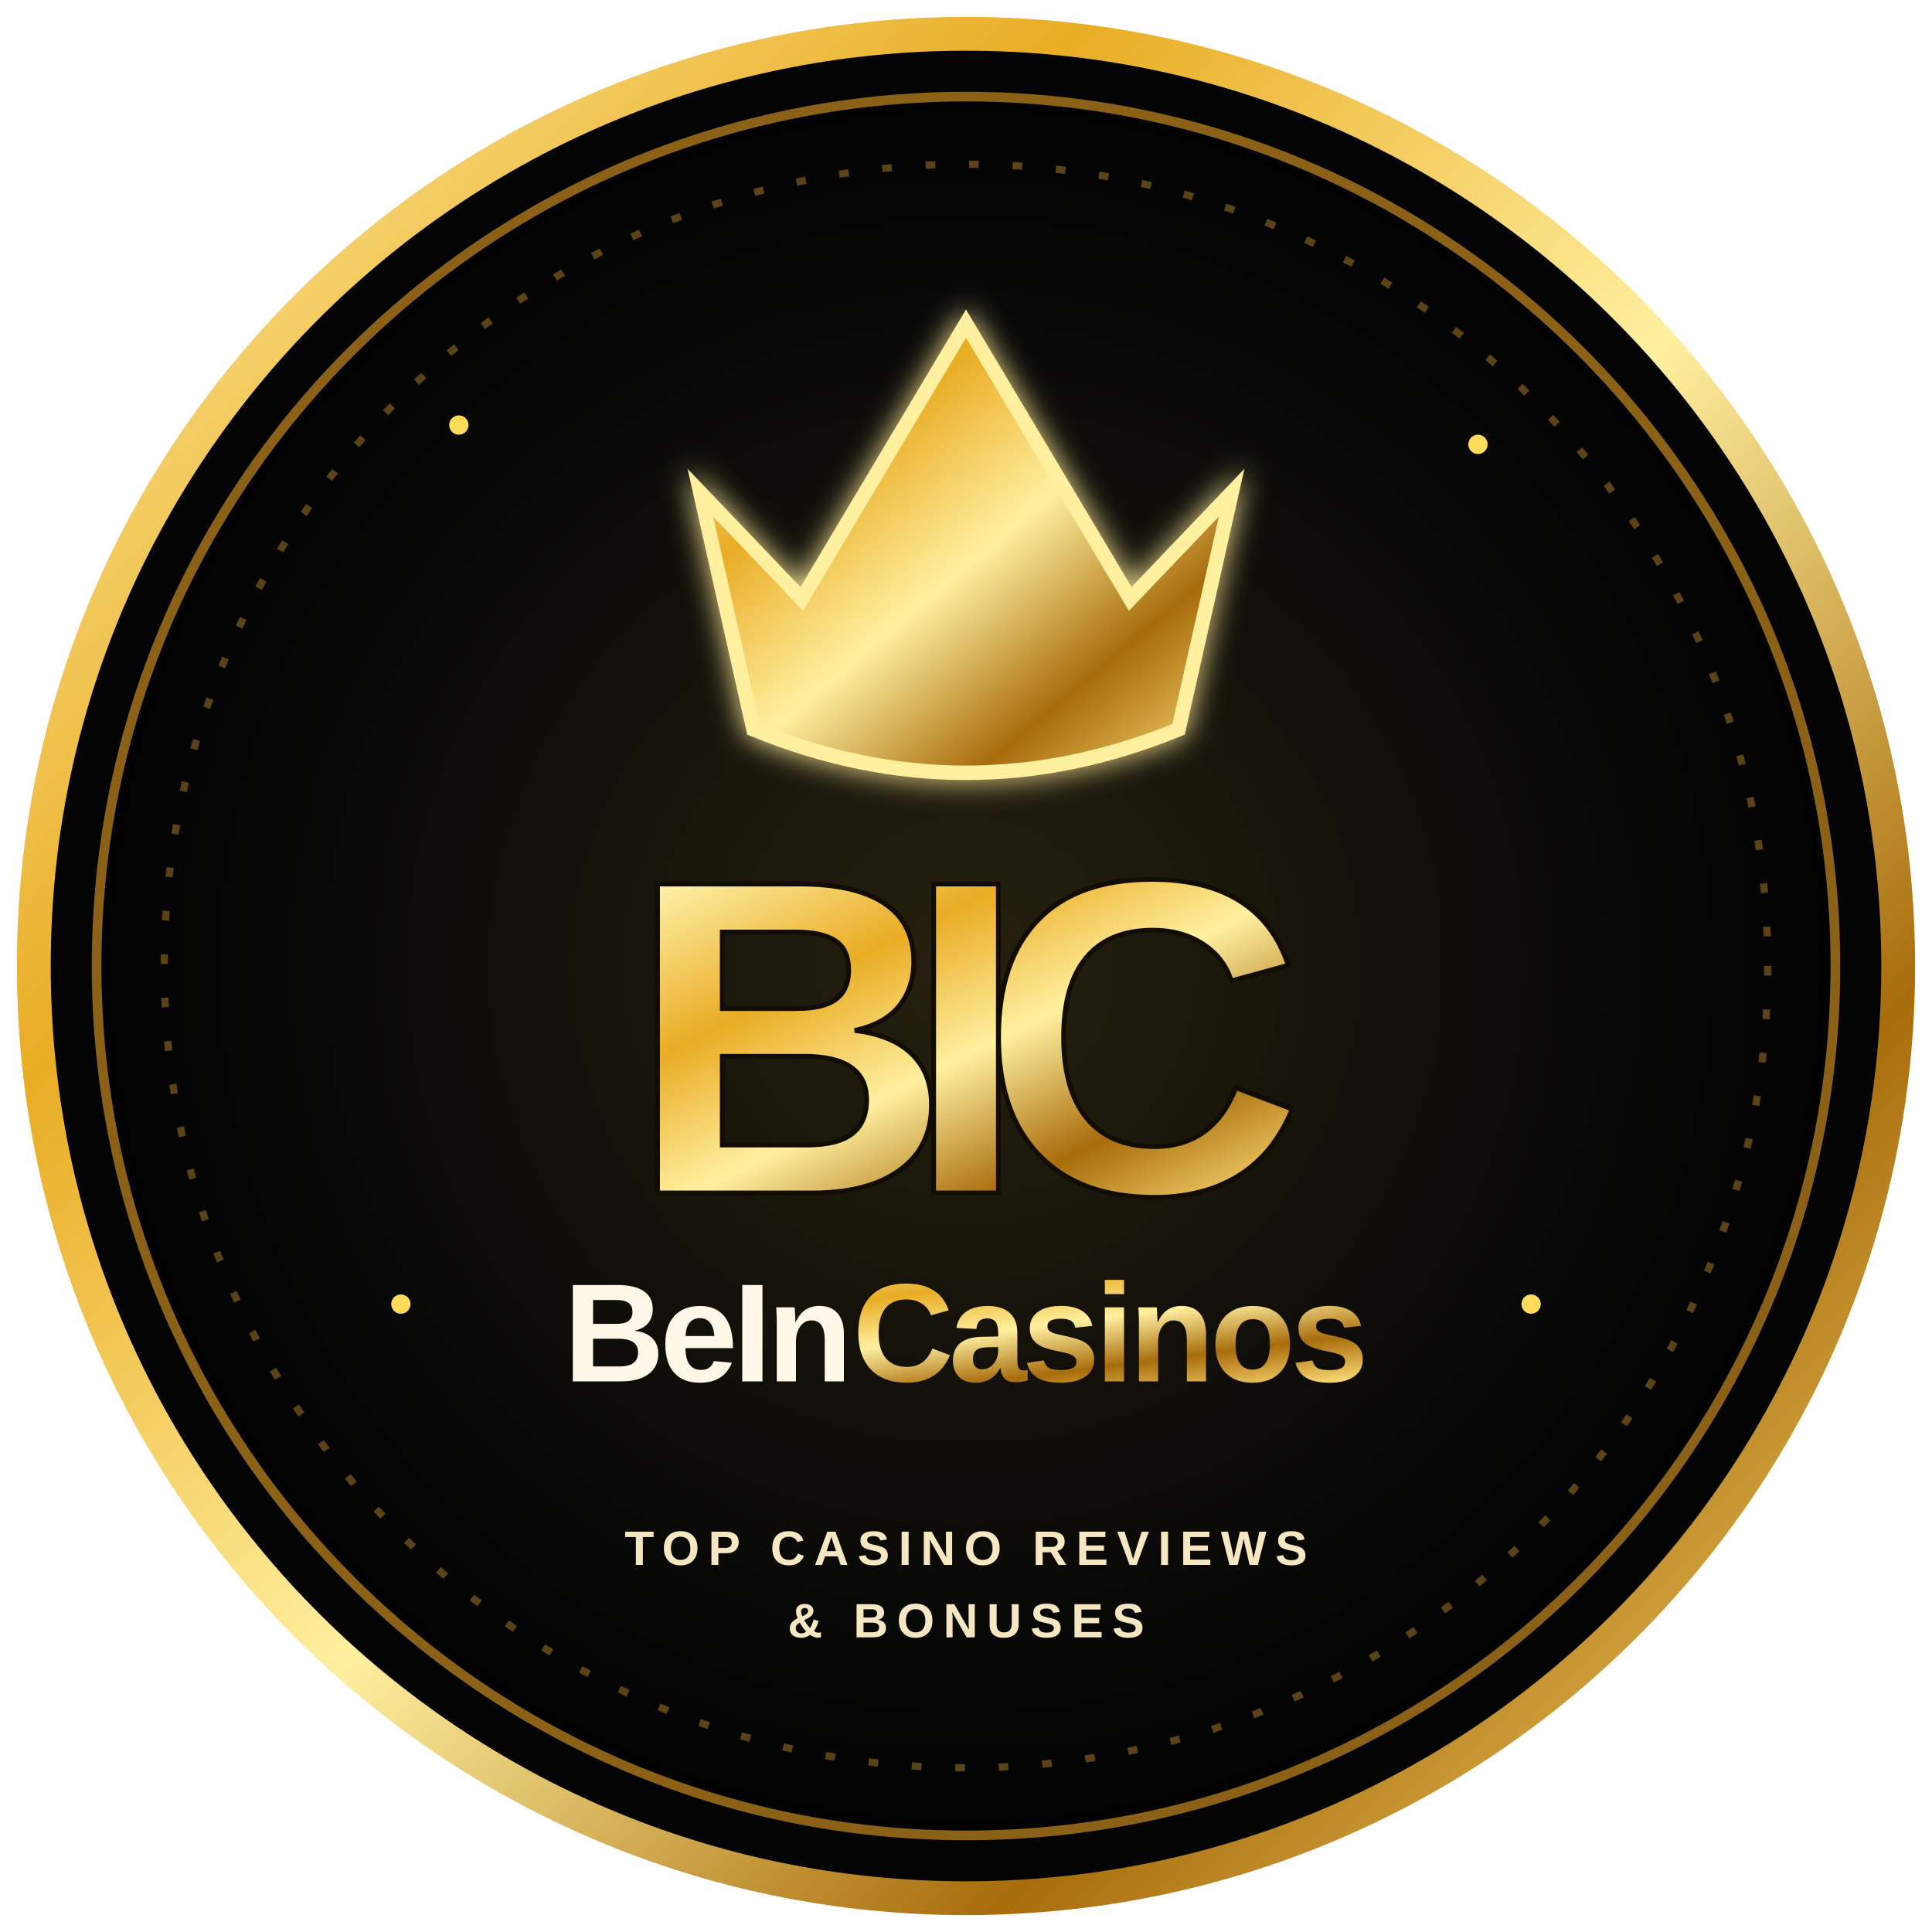
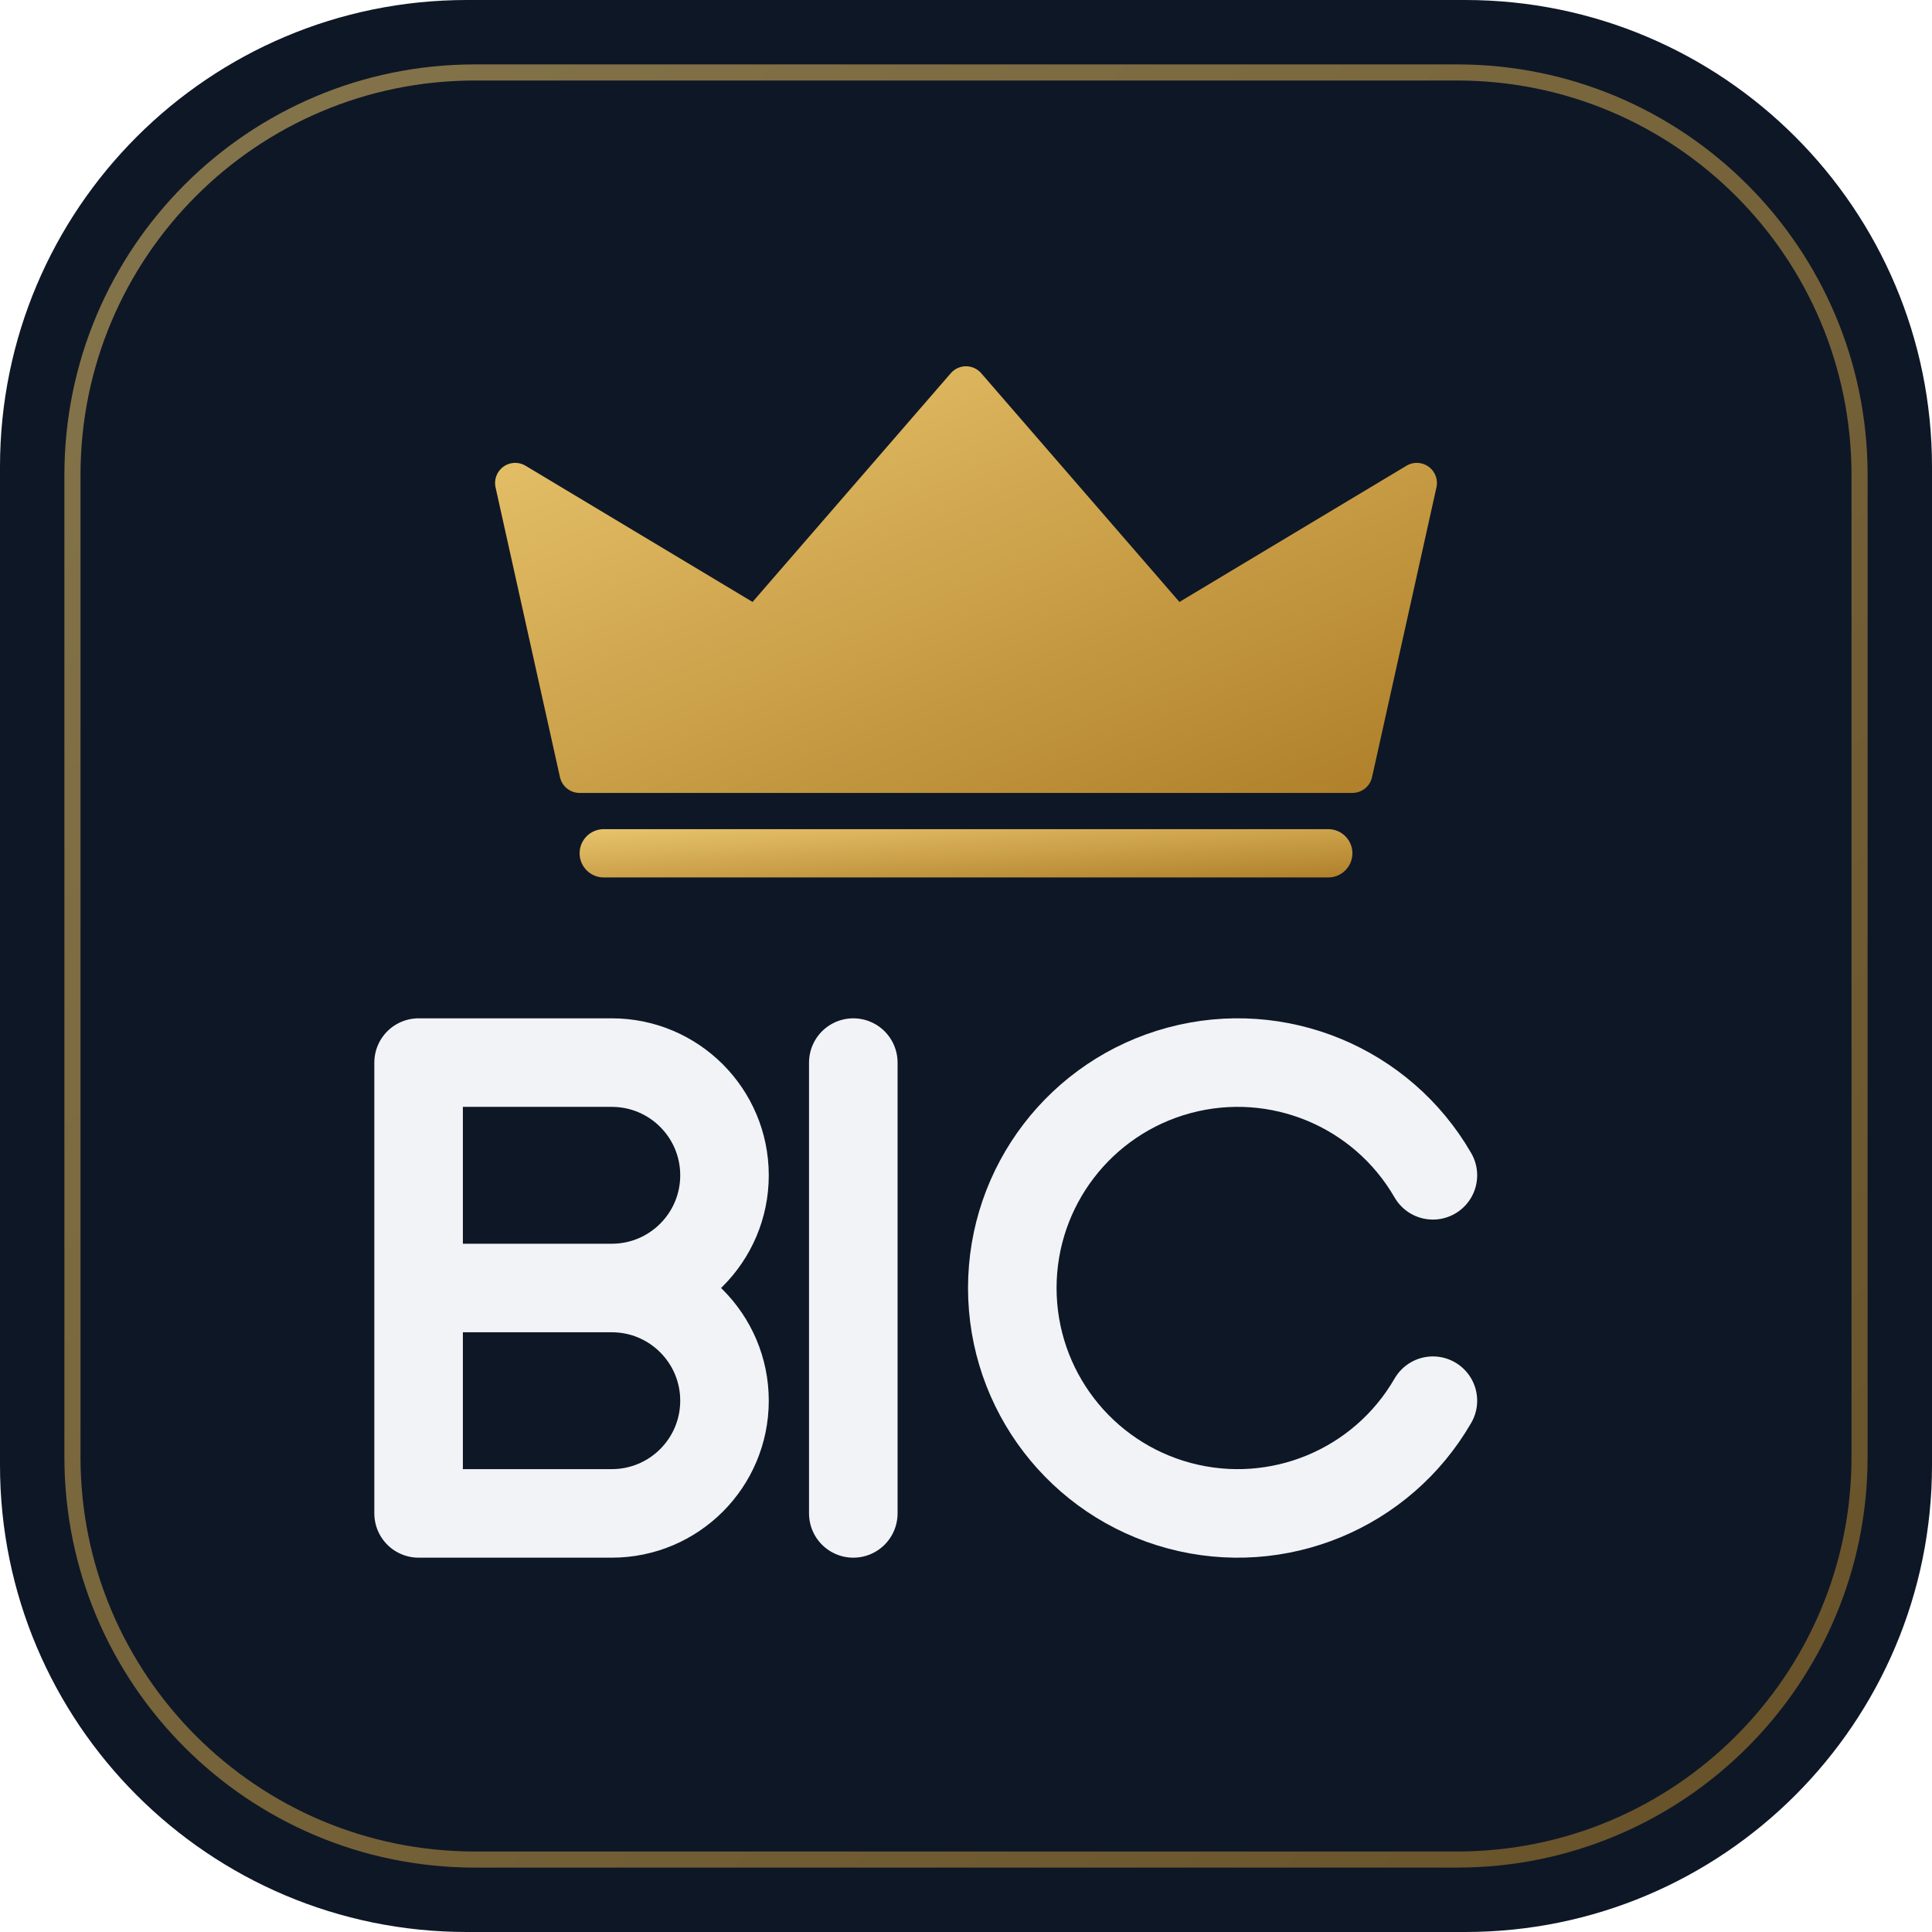
- <svg xmlns="http://www.w3.org/2000/svg" viewBox="0 0 400 400" role="img" aria-labelledby="title desc">
+ <svg xmlns="http://www.w3.org/2000/svg" viewBox="0 0 240 240" role="img" aria-labelledby="t">
  <defs>
    <linearGradient id="g" x1="0" y1="0" x2="1" y2="1">
-       <stop stop-color="#fff4ae" />
-       <stop offset=".28" stop-color="#e9ac24" />
-       <stop offset=".52" stop-color="#fff0a0" />
-       <stop offset=".76" stop-color="#a86c0b" />
-       <stop offset="1" stop-color="#ffe17a" />
+       <stop offset="0" stop-color="#e8c46c" />
+       <stop offset="1" stop-color="#b0802a" />
    </linearGradient>
-     <radialGradient id="bg">
-       <stop stop-color="#27200f" />
-       <stop offset=".75" stop-color="#080807" />
-       <stop offset="1" stop-color="#020202" />
-     </radialGradient>
-     <filter id="glow" x="-30%" y="-30%" width="160%" height="160%">
-       <feGaussianBlur stdDeviation="3" result="blur" />
-       <feMerge>
-         <feMergeNode in="blur" />
-         <feMergeNode in="SourceGraphic" />
-       </feMerge>
-     </filter>
  </defs>
-   <circle cx="200" cy="200" r="193" fill="#030303" stroke="url(#g)" stroke-width="7" />
-   <circle cx="200" cy="200" r="180" fill="url(#bg)" stroke="#8b6118" stroke-width="2" />
-   <circle cx="200" cy="200" r="166" fill="none" stroke="#5b4317" stroke-width="1.5" stroke-dasharray="2 7" />
-   <path d="M145 102 166 124 200 67 234 124 255 102 244 151Q200 169 156 151Z" fill="url(#g)" stroke="#fff0a0" stroke-width="3" filter="url(#glow)" />
-   <path d="M163 165H237" stroke="url(#g)" stroke-width="2" />
-   <text x="200" y="247" text-anchor="middle" font-family="Arial,Helvetica,sans-serif" font-size="93" font-weight="900" letter-spacing="-10" fill="url(#g)" stroke="#120d03" stroke-width="1">BIC</text>
-   <text x="200" y="286" text-anchor="middle" font-family="Arial,Helvetica,sans-serif" font-size="29" font-weight="800" letter-spacing="-1" fill="#fff8e9">BeIn<tspan fill="url(#g)">Casinos</tspan>
-   </text>
-   <path d="M92 301H308" stroke="url(#g)" stroke-width="2" />
-   <text x="200" y="324" text-anchor="middle" font-family="Arial,Helvetica,sans-serif" font-size="10" font-weight="700" letter-spacing="1.8" fill="#f4e7c2">TOP CASINO REVIEWS</text>
-   <text x="200" y="339" text-anchor="middle" font-family="Arial,Helvetica,sans-serif" font-size="10" font-weight="700" letter-spacing="1.8" fill="#f4e7c2">&amp; BONUSES</text>
-   <circle cx="95" cy="88" r="2" fill="#ffdb5b" />
-   <circle cx="306" cy="92" r="2" fill="#ffdb5b" />
-   <circle cx="83" cy="270" r="2" fill="#ffdb5b" />
-   <circle cx="317" cy="270" r="2" fill="#ffdb5b" />
+   <rect width="240" height="240" rx="58" fill="#0e1726" />
+   <rect x="9" y="9" width="222" height="222" rx="50" fill="none" stroke="url(#g)" stroke-opacity=".55" stroke-width="2" />
+   <g transform="translate(0 4)">
+     <path d="M72 92 64 56l30 18 26-30 26 30 30-18-8 36z" fill="url(#g)" stroke="url(#g)" stroke-width="5" stroke-linejoin="round" />
+     <rect x="72" y="99" width="96" height="6" rx="3" fill="url(#g)" />
+     <g fill="none" stroke="#f1f3f6" stroke-width="11" stroke-linecap="round" stroke-linejoin="round" transform="translate(-2 4)">
+       <path d="M54 124v56M54 124h24a14 14 0 0 1 0 28H54m24 0a14 14 0 0 1 0 28H54" />
+       <path d="M108 124v56" />
+       <path d="M180 138a28 28 0 1 0 0 28" />
+     </g>
+   </g>
</svg>
